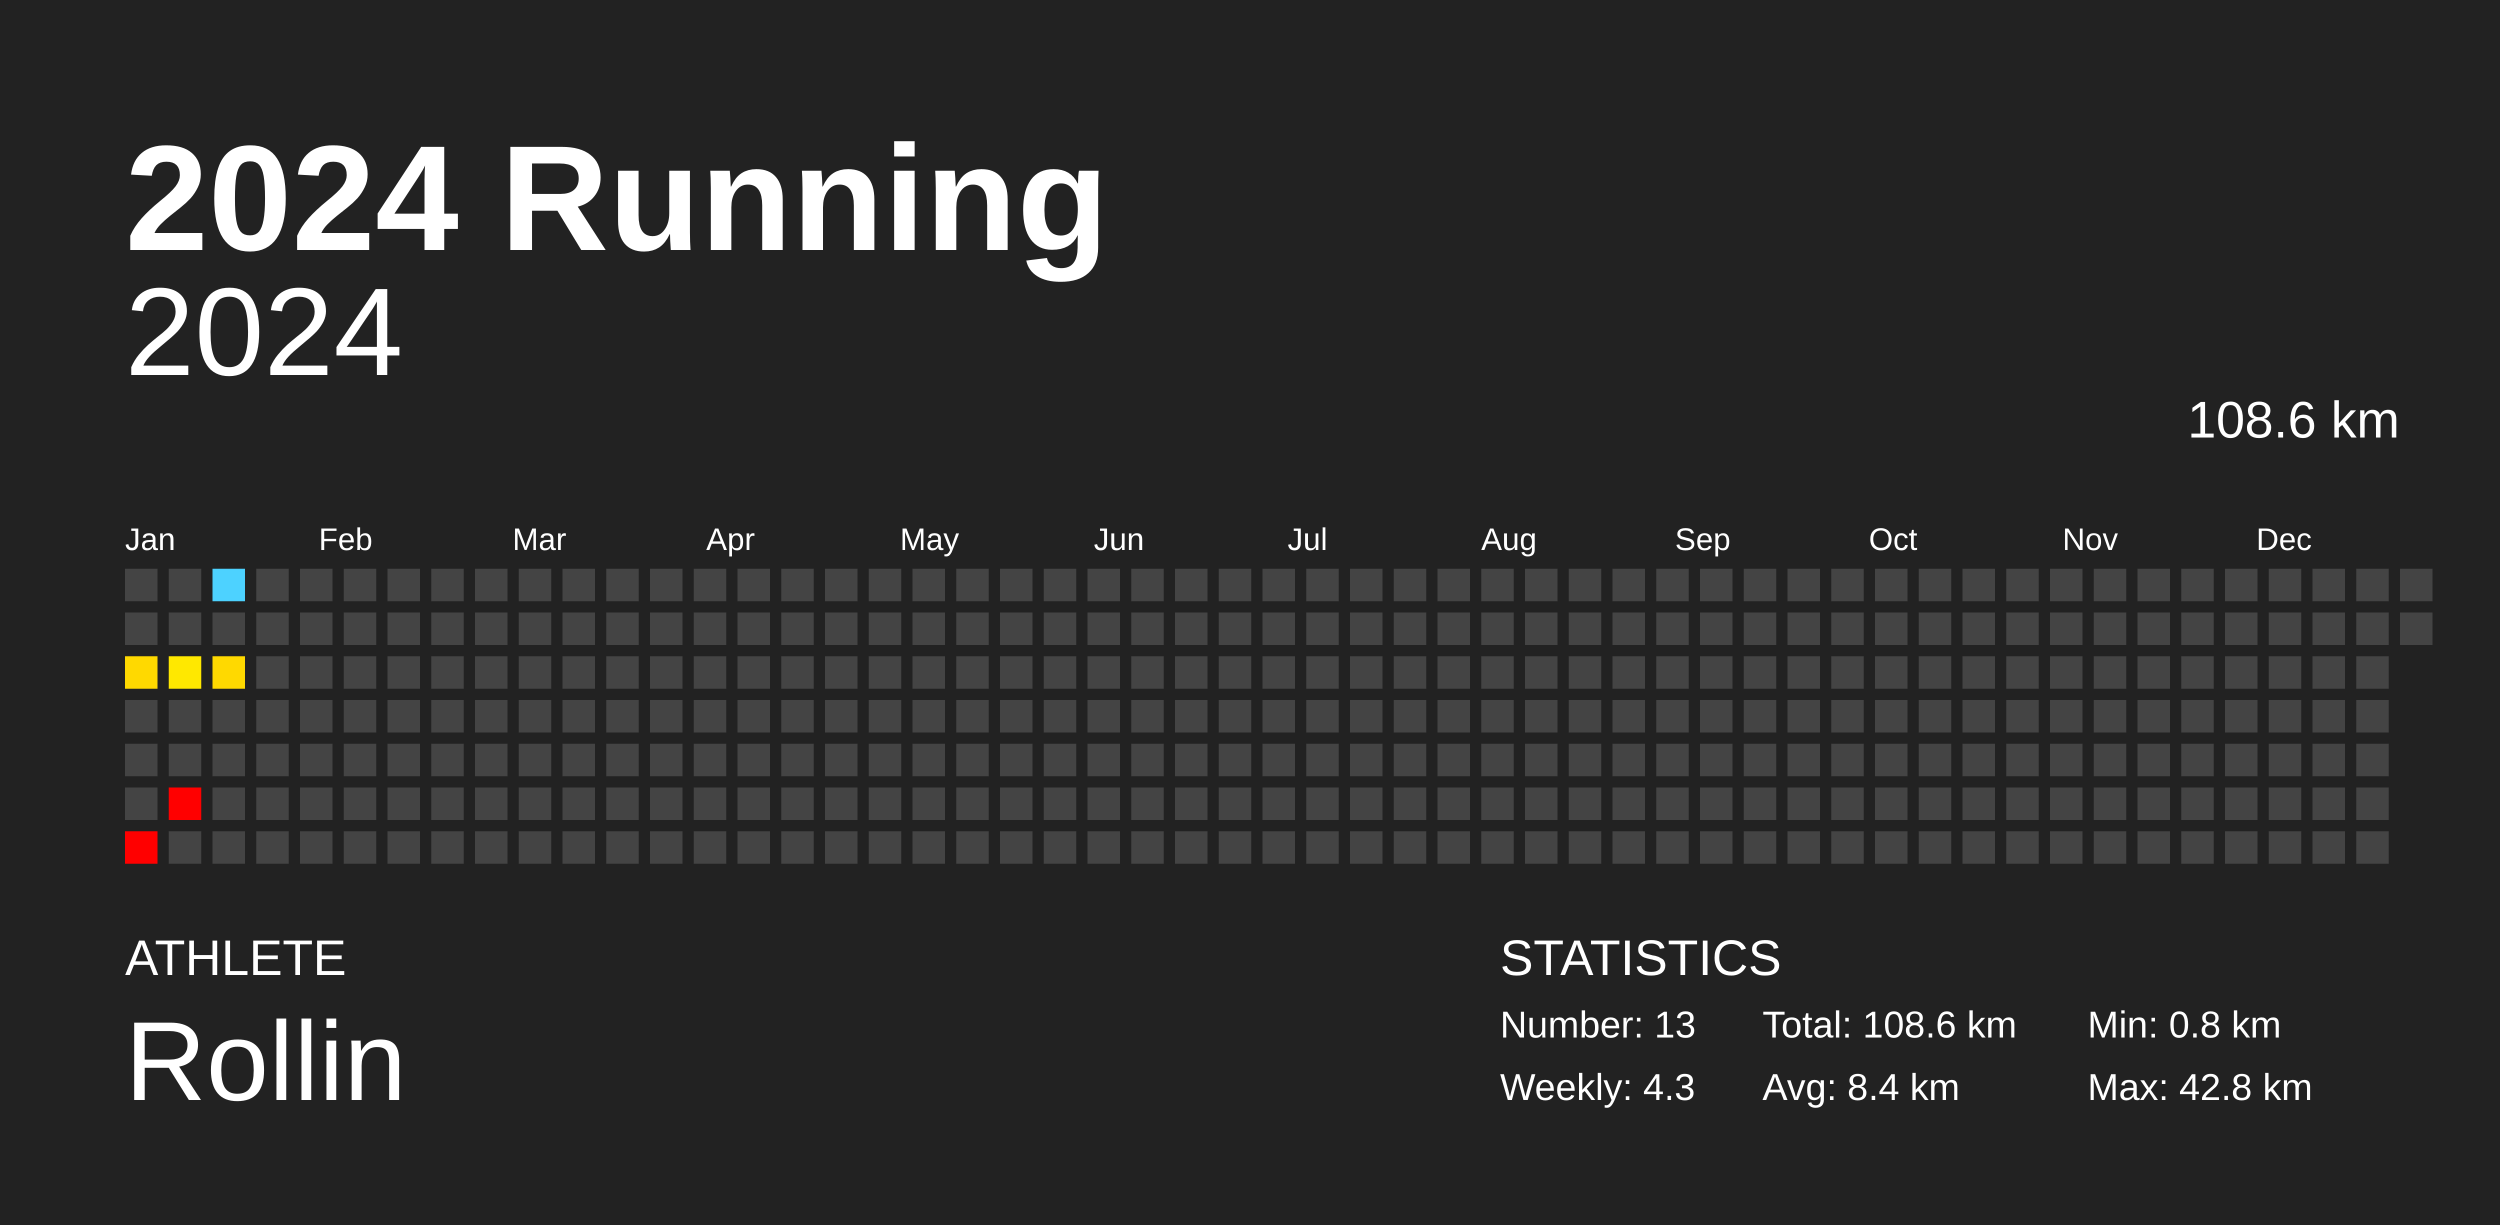
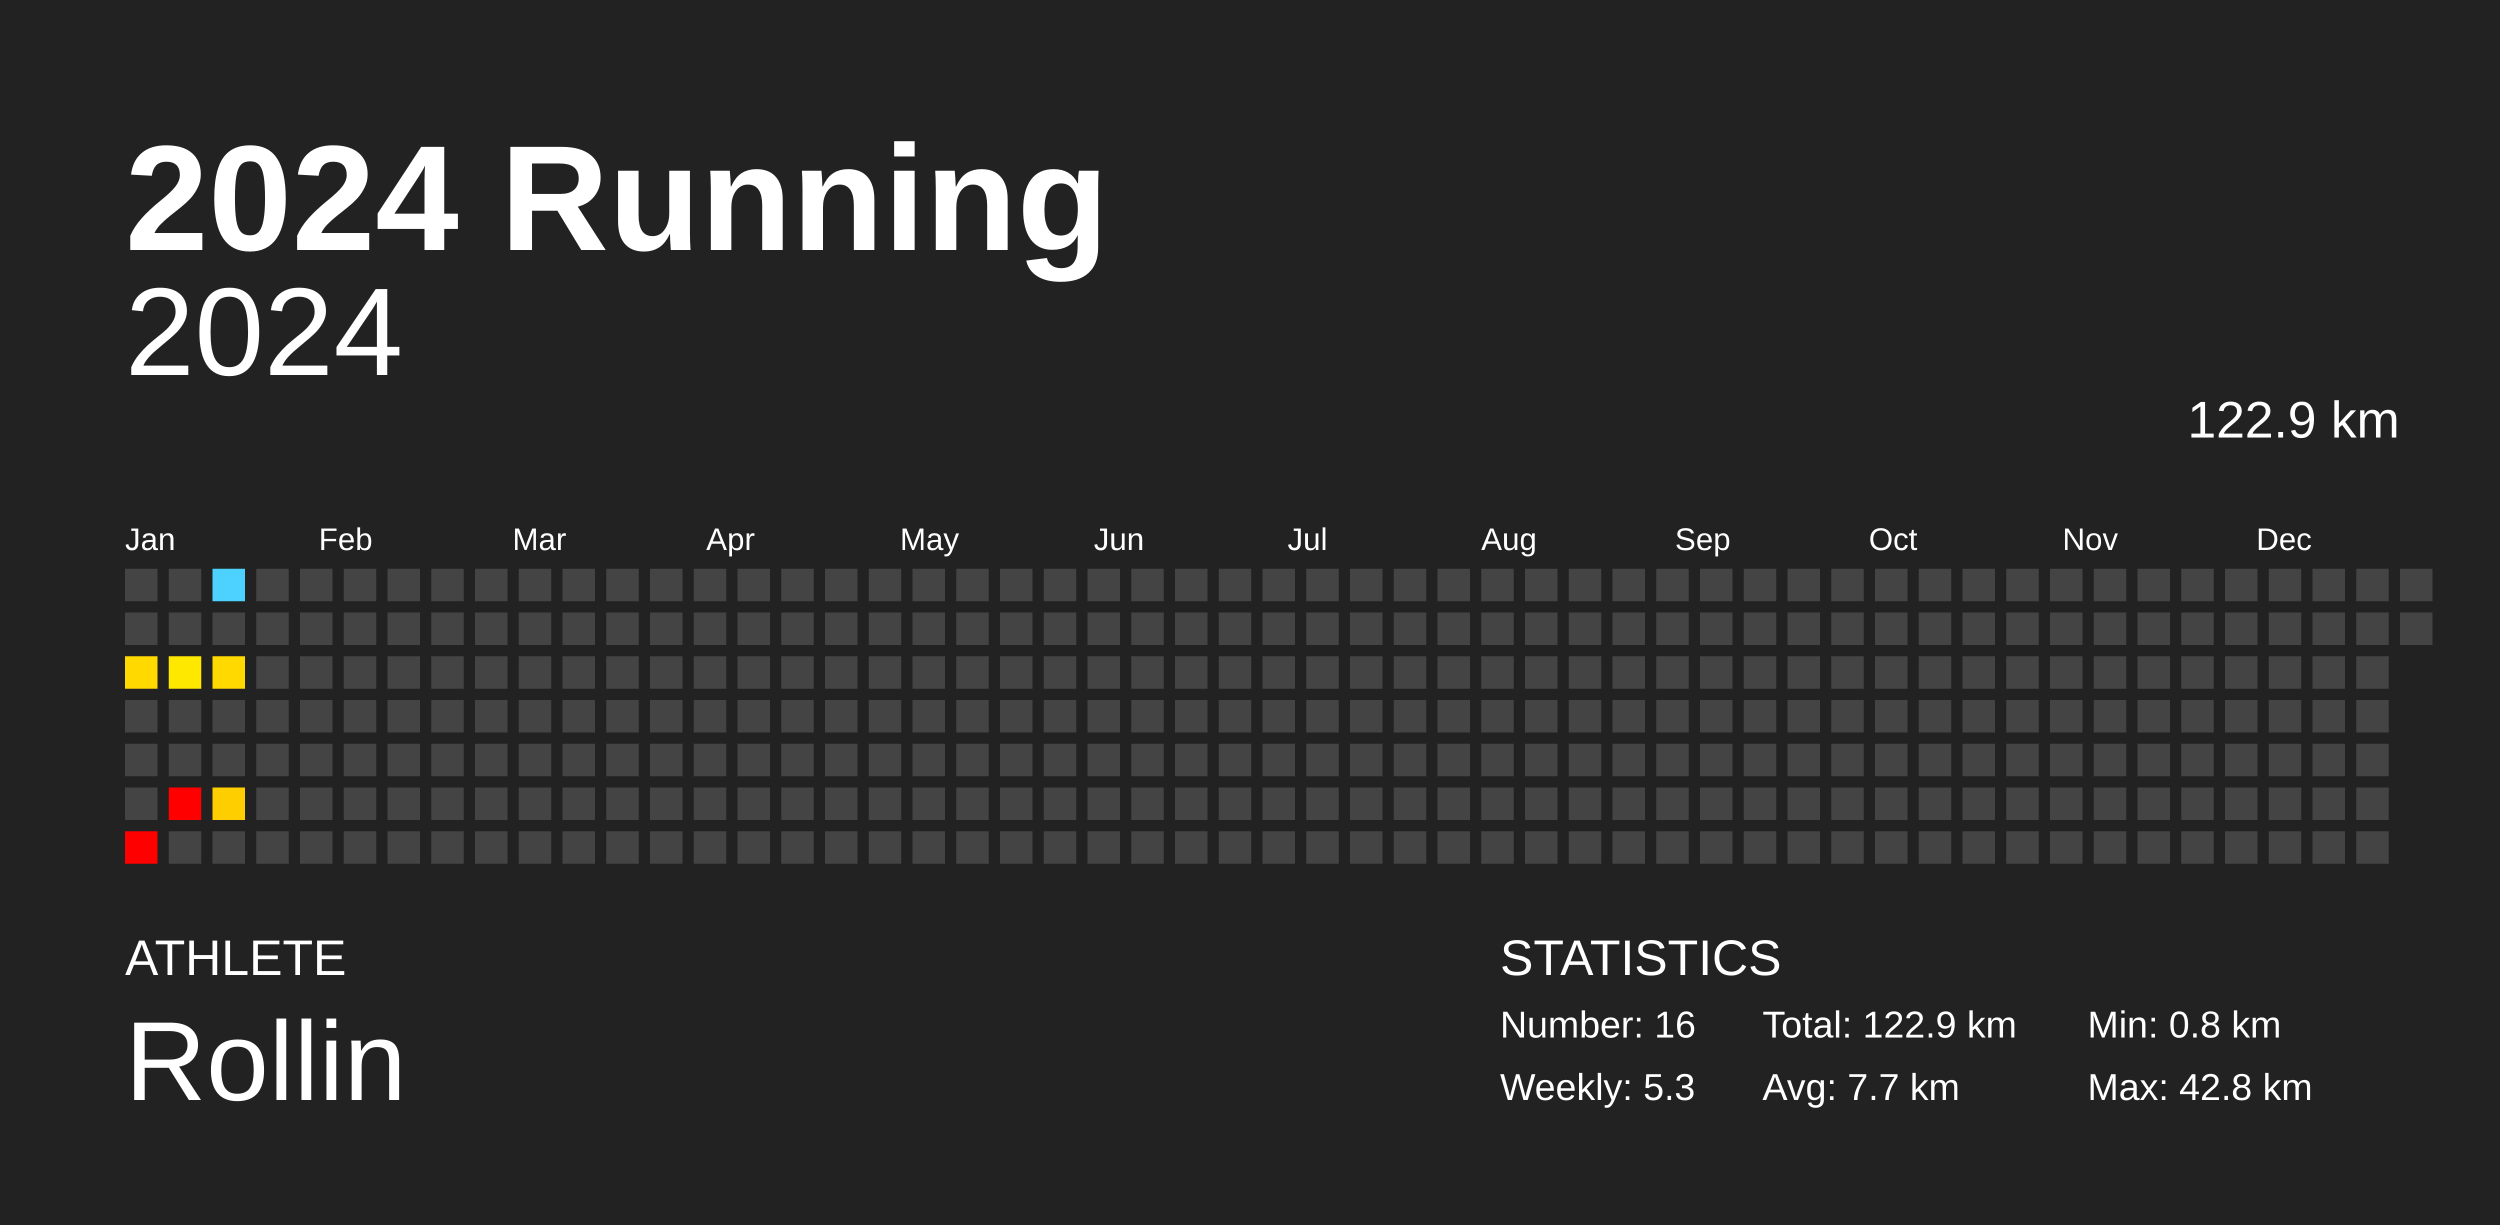
<svg xmlns="http://www.w3.org/2000/svg" baseProfile="full" height="98mm" version="1.1" viewBox="0,0,200,98" width="200mm">
  <defs />
  <rect fill="#222222" height="98" width="200" x="0" y="0" />
  <text fill="#FFFFFF" style="font-size:12px; font-family:Arial; font-weight:bold;" x="10" y="20">2024 Running</text>
  <text fill="#FFFFFF" style="font-size:4px; font-family:Arial" x="10" y="78">ATHLETE</text>
  <text fill="#FFFFFF" style="font-size:9px; font-family:Arial" x="10" y="88">Rollin</text>
  <text fill="#FFFFFF" style="font-size:4px; font-family:Arial" x="120" y="78">STATISTICS</text>
-   <text fill="#FFFFFF" style="font-size:3px; font-family:Arial" x="120" y="83">Number: 13</text>
-   <text fill="#FFFFFF" style="font-size:3px; font-family:Arial" x="120" y="88">Weekly: 4.3</text>
-   <text fill="#FFFFFF" style="font-size:3px; font-family:Arial" x="141" y="83">Total: 108.6 km</text>
-   <text fill="#FFFFFF" style="font-size:3px; font-family:Arial" x="141" y="88">Avg: 8.4 km</text>
+   <text fill="#FFFFFF" style="font-size:3px; font-family:Arial" x="120" y="83">Number: 16</text>
+   <text fill="#FFFFFF" style="font-size:3px; font-family:Arial" x="120" y="88">Weekly: 5.3</text>
+   <text fill="#FFFFFF" style="font-size:3px; font-family:Arial" x="141" y="83">Total: 122.9 km</text>
+   <text fill="#FFFFFF" style="font-size:3px; font-family:Arial" x="141" y="88">Avg: 7.7 km</text>
  <text fill="#FFFFFF" style="font-size:3px; font-family:Arial" x="167" y="83">Min: 0.8 km</text>
  <text fill="#FFFFFF" style="font-size:3px; font-family:Arial" x="167" y="88">Max: 42.8 km</text>
  <text alignment-baseline="hanging" fill="#FFFFFF" style="font-size:10.0px; font-family:Arial;" x="10" y="30">2024</text>
-   <text alignment-baseline="hanging" fill="#FFFFFF" style="font-size:4.125px; font-family:Arial;" x="175" y="35">108.6 km</text>
+   <text alignment-baseline="hanging" fill="#FFFFFF" style="font-size:4.125px; font-family:Arial;" x="175" y="35">122.9 km</text>
  <text fill="#FFFFFF" style="font-size:2.5px; font-family:Arial" x="10.0" y="44">Jan</text>
  <text fill="#FFFFFF" style="font-size:2.5px; font-family:Arial" x="25.5" y="44">Feb</text>
  <text fill="#FFFFFF" style="font-size:2.5px; font-family:Arial" x="41.0" y="44">Mar</text>
  <text fill="#FFFFFF" style="font-size:2.5px; font-family:Arial" x="56.5" y="44">Apr</text>
  <text fill="#FFFFFF" style="font-size:2.5px; font-family:Arial" x="72.0" y="44">May</text>
  <text fill="#FFFFFF" style="font-size:2.5px; font-family:Arial" x="87.5" y="44">Jun</text>
  <text fill="#FFFFFF" style="font-size:2.5px; font-family:Arial" x="103.0" y="44">Jul</text>
  <text fill="#FFFFFF" style="font-size:2.5px; font-family:Arial" x="118.5" y="44">Aug</text>
  <text fill="#FFFFFF" style="font-size:2.5px; font-family:Arial" x="134.0" y="44">Sep</text>
  <text fill="#FFFFFF" style="font-size:2.5px; font-family:Arial" x="149.5" y="44">Oct</text>
  <text fill="#FFFFFF" style="font-size:2.5px; font-family:Arial" x="165.0" y="44">Nov</text>
  <text fill="#FFFFFF" style="font-size:2.5px; font-family:Arial" x="180.5" y="44">Dec</text>
  <rect fill="#444444" height="2.6" width="2.6" x="10.0" y="45.5" />
  <rect fill="#444444" height="2.6" width="2.6" x="10.0" y="49.0" />
  <rect fill="#ffd900" height="2.6" width="2.6" x="10.0" y="52.5" />
  <rect fill="#444444" height="2.6" width="2.6" x="10.0" y="56.0" />
  <rect fill="#444444" height="2.6" width="2.6" x="10.0" y="59.5" />
  <rect fill="#444444" height="2.6" width="2.6" x="10.0" y="63.0" />
  <rect fill="red" height="2.6" width="2.6" x="10.0" y="66.5" />
  <rect fill="#444444" height="2.6" width="2.6" x="13.5" y="45.5" />
  <rect fill="#444444" height="2.6" width="2.6" x="13.5" y="49.0" />
  <rect fill="#ffe800" height="2.6" width="2.6" x="13.5" y="52.5" />
  <rect fill="#444444" height="2.6" width="2.6" x="13.5" y="56.0" />
  <rect fill="#444444" height="2.6" width="2.6" x="13.5" y="59.5" />
  <rect fill="red" height="2.6" width="2.6" x="13.5" y="63.0" />
  <rect fill="#444444" height="2.6" width="2.6" x="13.5" y="66.5" />
  <rect fill="#4dd2ff" height="2.6" width="2.6" x="17.0" y="45.5" />
  <rect fill="#444444" height="2.6" width="2.6" x="17.0" y="49.0" />
  <rect fill="#ffd900" height="2.6" width="2.6" x="17.0" y="52.5" />
  <rect fill="#444444" height="2.6" width="2.6" x="17.0" y="56.0" />
  <rect fill="#444444" height="2.6" width="2.6" x="17.0" y="59.5" />
-   <rect fill="#444444" height="2.6" width="2.6" x="17.0" y="63.0" />
+   <rect fill="#ffce00" height="2.6" width="2.6" x="17.0" y="63.0" />
  <rect fill="#444444" height="2.6" width="2.6" x="17.0" y="66.5" />
  <rect fill="#444444" height="2.6" width="2.6" x="20.5" y="45.5" />
  <rect fill="#444444" height="2.6" width="2.6" x="20.5" y="49.0" />
  <rect fill="#444444" height="2.6" width="2.6" x="20.5" y="52.5" />
  <rect fill="#444444" height="2.6" width="2.6" x="20.5" y="56.0" />
  <rect fill="#444444" height="2.6" width="2.6" x="20.5" y="59.5" />
  <rect fill="#444444" height="2.6" width="2.6" x="20.5" y="63.0" />
  <rect fill="#444444" height="2.6" width="2.6" x="20.5" y="66.5" />
  <rect fill="#444444" height="2.6" width="2.6" x="24.0" y="45.5" />
  <rect fill="#444444" height="2.6" width="2.6" x="24.0" y="49.0" />
  <rect fill="#444444" height="2.6" width="2.6" x="24.0" y="52.5" />
  <rect fill="#444444" height="2.6" width="2.6" x="24.0" y="56.0" />
  <rect fill="#444444" height="2.6" width="2.6" x="24.0" y="59.5" />
  <rect fill="#444444" height="2.6" width="2.6" x="24.0" y="63.0" />
  <rect fill="#444444" height="2.6" width="2.6" x="24.0" y="66.5" />
  <rect fill="#444444" height="2.6" width="2.6" x="27.5" y="45.5" />
  <rect fill="#444444" height="2.6" width="2.6" x="27.5" y="49.0" />
  <rect fill="#444444" height="2.6" width="2.6" x="27.5" y="52.5" />
  <rect fill="#444444" height="2.6" width="2.6" x="27.5" y="56.0" />
  <rect fill="#444444" height="2.6" width="2.6" x="27.5" y="59.5" />
  <rect fill="#444444" height="2.6" width="2.6" x="27.5" y="63.0" />
  <rect fill="#444444" height="2.6" width="2.6" x="27.5" y="66.5" />
  <rect fill="#444444" height="2.6" width="2.6" x="31.0" y="45.5" />
  <rect fill="#444444" height="2.6" width="2.6" x="31.0" y="49.0" />
  <rect fill="#444444" height="2.6" width="2.6" x="31.0" y="52.5" />
  <rect fill="#444444" height="2.6" width="2.6" x="31.0" y="56.0" />
  <rect fill="#444444" height="2.6" width="2.6" x="31.0" y="59.5" />
  <rect fill="#444444" height="2.6" width="2.6" x="31.0" y="63.0" />
  <rect fill="#444444" height="2.6" width="2.6" x="31.0" y="66.5" />
  <rect fill="#444444" height="2.6" width="2.6" x="34.5" y="45.5" />
  <rect fill="#444444" height="2.6" width="2.6" x="34.5" y="49.0" />
  <rect fill="#444444" height="2.6" width="2.6" x="34.5" y="52.5" />
  <rect fill="#444444" height="2.6" width="2.6" x="34.5" y="56.0" />
  <rect fill="#444444" height="2.6" width="2.6" x="34.5" y="59.5" />
  <rect fill="#444444" height="2.6" width="2.6" x="34.5" y="63.0" />
  <rect fill="#444444" height="2.6" width="2.6" x="34.5" y="66.5" />
  <rect fill="#444444" height="2.6" width="2.6" x="38.0" y="45.5" />
  <rect fill="#444444" height="2.6" width="2.6" x="38.0" y="49.0" />
  <rect fill="#444444" height="2.6" width="2.6" x="38.0" y="52.5" />
  <rect fill="#444444" height="2.6" width="2.6" x="38.0" y="56.0" />
  <rect fill="#444444" height="2.6" width="2.6" x="38.0" y="59.5" />
  <rect fill="#444444" height="2.6" width="2.6" x="38.0" y="63.0" />
  <rect fill="#444444" height="2.6" width="2.6" x="38.0" y="66.5" />
  <rect fill="#444444" height="2.6" width="2.6" x="41.5" y="45.5" />
  <rect fill="#444444" height="2.6" width="2.6" x="41.5" y="49.0" />
  <rect fill="#444444" height="2.6" width="2.6" x="41.5" y="52.5" />
  <rect fill="#444444" height="2.6" width="2.6" x="41.5" y="56.0" />
  <rect fill="#444444" height="2.6" width="2.6" x="41.5" y="59.5" />
  <rect fill="#444444" height="2.6" width="2.6" x="41.5" y="63.0" />
  <rect fill="#444444" height="2.6" width="2.6" x="41.5" y="66.5" />
  <rect fill="#444444" height="2.6" width="2.6" x="45.0" y="45.5" />
  <rect fill="#444444" height="2.6" width="2.6" x="45.0" y="49.0" />
  <rect fill="#444444" height="2.6" width="2.6" x="45.0" y="52.5" />
  <rect fill="#444444" height="2.6" width="2.6" x="45.0" y="56.0" />
  <rect fill="#444444" height="2.6" width="2.6" x="45.0" y="59.5" />
  <rect fill="#444444" height="2.6" width="2.6" x="45.0" y="63.0" />
  <rect fill="#444444" height="2.6" width="2.6" x="45.0" y="66.5" />
  <rect fill="#444444" height="2.6" width="2.6" x="48.5" y="45.5" />
  <rect fill="#444444" height="2.6" width="2.6" x="48.5" y="49.0" />
  <rect fill="#444444" height="2.6" width="2.6" x="48.5" y="52.5" />
  <rect fill="#444444" height="2.6" width="2.6" x="48.5" y="56.0" />
  <rect fill="#444444" height="2.6" width="2.6" x="48.5" y="59.5" />
  <rect fill="#444444" height="2.6" width="2.6" x="48.5" y="63.0" />
  <rect fill="#444444" height="2.6" width="2.6" x="48.5" y="66.5" />
  <rect fill="#444444" height="2.6" width="2.6" x="52.0" y="45.5" />
  <rect fill="#444444" height="2.6" width="2.6" x="52.0" y="49.0" />
  <rect fill="#444444" height="2.6" width="2.6" x="52.0" y="52.5" />
  <rect fill="#444444" height="2.6" width="2.6" x="52.0" y="56.0" />
  <rect fill="#444444" height="2.6" width="2.6" x="52.0" y="59.5" />
  <rect fill="#444444" height="2.6" width="2.6" x="52.0" y="63.0" />
  <rect fill="#444444" height="2.6" width="2.6" x="52.0" y="66.5" />
  <rect fill="#444444" height="2.6" width="2.6" x="55.5" y="45.5" />
  <rect fill="#444444" height="2.6" width="2.6" x="55.5" y="49.0" />
  <rect fill="#444444" height="2.6" width="2.6" x="55.5" y="52.5" />
  <rect fill="#444444" height="2.6" width="2.6" x="55.5" y="56.0" />
  <rect fill="#444444" height="2.6" width="2.6" x="55.5" y="59.5" />
  <rect fill="#444444" height="2.6" width="2.6" x="55.5" y="63.0" />
  <rect fill="#444444" height="2.6" width="2.6" x="55.5" y="66.5" />
  <rect fill="#444444" height="2.6" width="2.6" x="59.0" y="45.5" />
  <rect fill="#444444" height="2.6" width="2.6" x="59.0" y="49.0" />
  <rect fill="#444444" height="2.6" width="2.6" x="59.0" y="52.5" />
  <rect fill="#444444" height="2.6" width="2.6" x="59.0" y="56.0" />
  <rect fill="#444444" height="2.6" width="2.6" x="59.0" y="59.5" />
  <rect fill="#444444" height="2.6" width="2.6" x="59.0" y="63.0" />
  <rect fill="#444444" height="2.6" width="2.6" x="59.0" y="66.5" />
  <rect fill="#444444" height="2.6" width="2.6" x="62.5" y="45.5" />
  <rect fill="#444444" height="2.6" width="2.6" x="62.5" y="49.0" />
  <rect fill="#444444" height="2.6" width="2.6" x="62.5" y="52.5" />
  <rect fill="#444444" height="2.6" width="2.6" x="62.5" y="56.0" />
  <rect fill="#444444" height="2.6" width="2.6" x="62.5" y="59.5" />
  <rect fill="#444444" height="2.6" width="2.6" x="62.5" y="63.0" />
  <rect fill="#444444" height="2.6" width="2.6" x="62.5" y="66.5" />
  <rect fill="#444444" height="2.6" width="2.6" x="66.0" y="45.5" />
  <rect fill="#444444" height="2.6" width="2.6" x="66.0" y="49.0" />
  <rect fill="#444444" height="2.6" width="2.6" x="66.0" y="52.5" />
  <rect fill="#444444" height="2.6" width="2.6" x="66.0" y="56.0" />
  <rect fill="#444444" height="2.6" width="2.6" x="66.0" y="59.5" />
  <rect fill="#444444" height="2.6" width="2.6" x="66.0" y="63.0" />
  <rect fill="#444444" height="2.6" width="2.6" x="66.0" y="66.5" />
  <rect fill="#444444" height="2.6" width="2.6" x="69.5" y="45.5" />
  <rect fill="#444444" height="2.6" width="2.6" x="69.5" y="49.0" />
  <rect fill="#444444" height="2.6" width="2.6" x="69.5" y="52.5" />
  <rect fill="#444444" height="2.6" width="2.6" x="69.5" y="56.0" />
  <rect fill="#444444" height="2.6" width="2.6" x="69.5" y="59.5" />
  <rect fill="#444444" height="2.6" width="2.6" x="69.5" y="63.0" />
  <rect fill="#444444" height="2.6" width="2.6" x="69.5" y="66.5" />
  <rect fill="#444444" height="2.6" width="2.6" x="73.0" y="45.5" />
  <rect fill="#444444" height="2.6" width="2.6" x="73.0" y="49.0" />
  <rect fill="#444444" height="2.6" width="2.6" x="73.0" y="52.5" />
  <rect fill="#444444" height="2.6" width="2.6" x="73.0" y="56.0" />
  <rect fill="#444444" height="2.6" width="2.6" x="73.0" y="59.5" />
  <rect fill="#444444" height="2.6" width="2.6" x="73.0" y="63.0" />
  <rect fill="#444444" height="2.6" width="2.6" x="73.0" y="66.5" />
  <rect fill="#444444" height="2.6" width="2.6" x="76.5" y="45.5" />
  <rect fill="#444444" height="2.6" width="2.6" x="76.5" y="49.0" />
  <rect fill="#444444" height="2.6" width="2.6" x="76.5" y="52.5" />
  <rect fill="#444444" height="2.6" width="2.6" x="76.5" y="56.0" />
  <rect fill="#444444" height="2.6" width="2.6" x="76.5" y="59.5" />
  <rect fill="#444444" height="2.6" width="2.6" x="76.5" y="63.0" />
  <rect fill="#444444" height="2.6" width="2.6" x="76.5" y="66.5" />
  <rect fill="#444444" height="2.6" width="2.6" x="80.0" y="45.5" />
  <rect fill="#444444" height="2.6" width="2.6" x="80.0" y="49.0" />
  <rect fill="#444444" height="2.6" width="2.6" x="80.0" y="52.5" />
  <rect fill="#444444" height="2.6" width="2.6" x="80.0" y="56.0" />
  <rect fill="#444444" height="2.6" width="2.6" x="80.0" y="59.5" />
  <rect fill="#444444" height="2.6" width="2.6" x="80.0" y="63.0" />
  <rect fill="#444444" height="2.6" width="2.6" x="80.0" y="66.5" />
  <rect fill="#444444" height="2.6" width="2.6" x="83.5" y="45.5" />
  <rect fill="#444444" height="2.6" width="2.6" x="83.5" y="49.0" />
  <rect fill="#444444" height="2.6" width="2.6" x="83.5" y="52.5" />
  <rect fill="#444444" height="2.6" width="2.6" x="83.5" y="56.0" />
  <rect fill="#444444" height="2.6" width="2.6" x="83.5" y="59.5" />
  <rect fill="#444444" height="2.6" width="2.6" x="83.5" y="63.0" />
  <rect fill="#444444" height="2.6" width="2.6" x="83.5" y="66.5" />
  <rect fill="#444444" height="2.6" width="2.6" x="87.0" y="45.5" />
  <rect fill="#444444" height="2.6" width="2.6" x="87.0" y="49.0" />
  <rect fill="#444444" height="2.6" width="2.6" x="87.0" y="52.5" />
  <rect fill="#444444" height="2.6" width="2.6" x="87.0" y="56.0" />
  <rect fill="#444444" height="2.6" width="2.6" x="87.0" y="59.5" />
  <rect fill="#444444" height="2.6" width="2.6" x="87.0" y="63.0" />
  <rect fill="#444444" height="2.6" width="2.6" x="87.0" y="66.5" />
  <rect fill="#444444" height="2.6" width="2.6" x="90.5" y="45.5" />
  <rect fill="#444444" height="2.6" width="2.6" x="90.5" y="49.0" />
  <rect fill="#444444" height="2.6" width="2.6" x="90.5" y="52.5" />
  <rect fill="#444444" height="2.6" width="2.6" x="90.5" y="56.0" />
  <rect fill="#444444" height="2.6" width="2.6" x="90.5" y="59.5" />
  <rect fill="#444444" height="2.6" width="2.6" x="90.5" y="63.0" />
  <rect fill="#444444" height="2.6" width="2.6" x="90.5" y="66.5" />
  <rect fill="#444444" height="2.6" width="2.6" x="94.0" y="45.5" />
  <rect fill="#444444" height="2.6" width="2.6" x="94.0" y="49.0" />
  <rect fill="#444444" height="2.6" width="2.6" x="94.0" y="52.5" />
  <rect fill="#444444" height="2.6" width="2.6" x="94.0" y="56.0" />
  <rect fill="#444444" height="2.6" width="2.6" x="94.0" y="59.5" />
  <rect fill="#444444" height="2.6" width="2.6" x="94.0" y="63.0" />
  <rect fill="#444444" height="2.6" width="2.6" x="94.0" y="66.5" />
  <rect fill="#444444" height="2.6" width="2.6" x="97.5" y="45.5" />
  <rect fill="#444444" height="2.6" width="2.6" x="97.5" y="49.0" />
  <rect fill="#444444" height="2.6" width="2.6" x="97.5" y="52.5" />
  <rect fill="#444444" height="2.6" width="2.6" x="97.5" y="56.0" />
  <rect fill="#444444" height="2.6" width="2.6" x="97.5" y="59.5" />
  <rect fill="#444444" height="2.6" width="2.6" x="97.5" y="63.0" />
  <rect fill="#444444" height="2.6" width="2.6" x="97.5" y="66.5" />
  <rect fill="#444444" height="2.6" width="2.6" x="101.0" y="45.5" />
  <rect fill="#444444" height="2.6" width="2.6" x="101.0" y="49.0" />
  <rect fill="#444444" height="2.6" width="2.6" x="101.0" y="52.5" />
  <rect fill="#444444" height="2.6" width="2.6" x="101.0" y="56.0" />
  <rect fill="#444444" height="2.6" width="2.6" x="101.0" y="59.5" />
  <rect fill="#444444" height="2.6" width="2.6" x="101.0" y="63.0" />
  <rect fill="#444444" height="2.6" width="2.6" x="101.0" y="66.5" />
  <rect fill="#444444" height="2.6" width="2.6" x="104.5" y="45.5" />
  <rect fill="#444444" height="2.6" width="2.6" x="104.5" y="49.0" />
  <rect fill="#444444" height="2.6" width="2.6" x="104.5" y="52.5" />
  <rect fill="#444444" height="2.6" width="2.6" x="104.5" y="56.0" />
  <rect fill="#444444" height="2.6" width="2.6" x="104.5" y="59.5" />
  <rect fill="#444444" height="2.6" width="2.6" x="104.5" y="63.0" />
  <rect fill="#444444" height="2.6" width="2.6" x="104.5" y="66.5" />
  <rect fill="#444444" height="2.6" width="2.6" x="108.0" y="45.5" />
  <rect fill="#444444" height="2.6" width="2.6" x="108.0" y="49.0" />
  <rect fill="#444444" height="2.6" width="2.6" x="108.0" y="52.5" />
  <rect fill="#444444" height="2.6" width="2.6" x="108.0" y="56.0" />
  <rect fill="#444444" height="2.6" width="2.6" x="108.0" y="59.5" />
  <rect fill="#444444" height="2.6" width="2.6" x="108.0" y="63.0" />
  <rect fill="#444444" height="2.6" width="2.6" x="108.0" y="66.5" />
  <rect fill="#444444" height="2.6" width="2.6" x="111.5" y="45.5" />
  <rect fill="#444444" height="2.6" width="2.6" x="111.5" y="49.0" />
  <rect fill="#444444" height="2.6" width="2.6" x="111.5" y="52.5" />
  <rect fill="#444444" height="2.6" width="2.6" x="111.5" y="56.0" />
  <rect fill="#444444" height="2.6" width="2.6" x="111.5" y="59.5" />
  <rect fill="#444444" height="2.6" width="2.6" x="111.5" y="63.0" />
  <rect fill="#444444" height="2.6" width="2.6" x="111.5" y="66.5" />
  <rect fill="#444444" height="2.6" width="2.6" x="115.0" y="45.5" />
  <rect fill="#444444" height="2.6" width="2.6" x="115.0" y="49.0" />
  <rect fill="#444444" height="2.6" width="2.6" x="115.0" y="52.5" />
  <rect fill="#444444" height="2.6" width="2.6" x="115.0" y="56.0" />
  <rect fill="#444444" height="2.6" width="2.6" x="115.0" y="59.5" />
  <rect fill="#444444" height="2.6" width="2.6" x="115.0" y="63.0" />
  <rect fill="#444444" height="2.6" width="2.6" x="115.0" y="66.5" />
  <rect fill="#444444" height="2.6" width="2.6" x="118.5" y="45.5" />
  <rect fill="#444444" height="2.6" width="2.6" x="118.5" y="49.0" />
  <rect fill="#444444" height="2.6" width="2.6" x="118.5" y="52.5" />
  <rect fill="#444444" height="2.6" width="2.6" x="118.5" y="56.0" />
  <rect fill="#444444" height="2.6" width="2.6" x="118.5" y="59.5" />
  <rect fill="#444444" height="2.6" width="2.6" x="118.5" y="63.0" />
  <rect fill="#444444" height="2.6" width="2.6" x="118.5" y="66.5" />
  <rect fill="#444444" height="2.6" width="2.6" x="122.0" y="45.5" />
  <rect fill="#444444" height="2.6" width="2.6" x="122.0" y="49.0" />
  <rect fill="#444444" height="2.6" width="2.6" x="122.0" y="52.5" />
  <rect fill="#444444" height="2.6" width="2.6" x="122.0" y="56.0" />
  <rect fill="#444444" height="2.6" width="2.6" x="122.0" y="59.5" />
  <rect fill="#444444" height="2.6" width="2.6" x="122.0" y="63.0" />
  <rect fill="#444444" height="2.6" width="2.6" x="122.0" y="66.5" />
  <rect fill="#444444" height="2.6" width="2.6" x="125.5" y="45.5" />
  <rect fill="#444444" height="2.6" width="2.6" x="125.5" y="49.0" />
  <rect fill="#444444" height="2.6" width="2.6" x="125.5" y="52.5" />
  <rect fill="#444444" height="2.6" width="2.6" x="125.5" y="56.0" />
  <rect fill="#444444" height="2.6" width="2.6" x="125.5" y="59.5" />
  <rect fill="#444444" height="2.6" width="2.6" x="125.5" y="63.0" />
  <rect fill="#444444" height="2.6" width="2.6" x="125.5" y="66.5" />
  <rect fill="#444444" height="2.6" width="2.6" x="129.0" y="45.5" />
  <rect fill="#444444" height="2.6" width="2.6" x="129.0" y="49.0" />
  <rect fill="#444444" height="2.6" width="2.6" x="129.0" y="52.5" />
  <rect fill="#444444" height="2.6" width="2.6" x="129.0" y="56.0" />
  <rect fill="#444444" height="2.6" width="2.6" x="129.0" y="59.5" />
  <rect fill="#444444" height="2.6" width="2.6" x="129.0" y="63.0" />
  <rect fill="#444444" height="2.6" width="2.6" x="129.0" y="66.5" />
  <rect fill="#444444" height="2.6" width="2.6" x="132.5" y="45.5" />
  <rect fill="#444444" height="2.6" width="2.6" x="132.5" y="49.0" />
  <rect fill="#444444" height="2.6" width="2.6" x="132.5" y="52.5" />
  <rect fill="#444444" height="2.6" width="2.6" x="132.5" y="56.0" />
  <rect fill="#444444" height="2.6" width="2.6" x="132.5" y="59.5" />
  <rect fill="#444444" height="2.6" width="2.6" x="132.5" y="63.0" />
  <rect fill="#444444" height="2.6" width="2.6" x="132.5" y="66.5" />
  <rect fill="#444444" height="2.6" width="2.6" x="136.0" y="45.5" />
  <rect fill="#444444" height="2.6" width="2.6" x="136.0" y="49.0" />
  <rect fill="#444444" height="2.6" width="2.6" x="136.0" y="52.5" />
  <rect fill="#444444" height="2.6" width="2.6" x="136.0" y="56.0" />
  <rect fill="#444444" height="2.6" width="2.6" x="136.0" y="59.5" />
  <rect fill="#444444" height="2.6" width="2.6" x="136.0" y="63.0" />
  <rect fill="#444444" height="2.6" width="2.6" x="136.0" y="66.5" />
  <rect fill="#444444" height="2.6" width="2.6" x="139.5" y="45.5" />
  <rect fill="#444444" height="2.6" width="2.6" x="139.5" y="49.0" />
  <rect fill="#444444" height="2.6" width="2.6" x="139.5" y="52.5" />
  <rect fill="#444444" height="2.6" width="2.6" x="139.5" y="56.0" />
  <rect fill="#444444" height="2.6" width="2.6" x="139.5" y="59.5" />
  <rect fill="#444444" height="2.6" width="2.6" x="139.5" y="63.0" />
  <rect fill="#444444" height="2.6" width="2.6" x="139.5" y="66.5" />
  <rect fill="#444444" height="2.6" width="2.6" x="143.0" y="45.5" />
  <rect fill="#444444" height="2.6" width="2.6" x="143.0" y="49.0" />
  <rect fill="#444444" height="2.6" width="2.6" x="143.0" y="52.5" />
  <rect fill="#444444" height="2.6" width="2.6" x="143.0" y="56.0" />
  <rect fill="#444444" height="2.6" width="2.6" x="143.0" y="59.5" />
  <rect fill="#444444" height="2.6" width="2.6" x="143.0" y="63.0" />
  <rect fill="#444444" height="2.6" width="2.6" x="143.0" y="66.5" />
  <rect fill="#444444" height="2.6" width="2.6" x="146.5" y="45.5" />
  <rect fill="#444444" height="2.6" width="2.6" x="146.5" y="49.0" />
  <rect fill="#444444" height="2.6" width="2.6" x="146.5" y="52.5" />
  <rect fill="#444444" height="2.6" width="2.6" x="146.5" y="56.0" />
  <rect fill="#444444" height="2.6" width="2.6" x="146.5" y="59.5" />
  <rect fill="#444444" height="2.6" width="2.6" x="146.5" y="63.0" />
  <rect fill="#444444" height="2.6" width="2.6" x="146.5" y="66.5" />
  <rect fill="#444444" height="2.6" width="2.6" x="150.0" y="45.5" />
  <rect fill="#444444" height="2.6" width="2.6" x="150.0" y="49.0" />
  <rect fill="#444444" height="2.6" width="2.6" x="150.0" y="52.5" />
  <rect fill="#444444" height="2.6" width="2.6" x="150.0" y="56.0" />
  <rect fill="#444444" height="2.6" width="2.6" x="150.0" y="59.5" />
  <rect fill="#444444" height="2.6" width="2.6" x="150.0" y="63.0" />
  <rect fill="#444444" height="2.6" width="2.6" x="150.0" y="66.5" />
  <rect fill="#444444" height="2.6" width="2.6" x="153.5" y="45.5" />
  <rect fill="#444444" height="2.6" width="2.6" x="153.5" y="49.0" />
  <rect fill="#444444" height="2.6" width="2.6" x="153.5" y="52.5" />
  <rect fill="#444444" height="2.6" width="2.6" x="153.5" y="56.0" />
  <rect fill="#444444" height="2.6" width="2.6" x="153.5" y="59.5" />
  <rect fill="#444444" height="2.6" width="2.6" x="153.5" y="63.0" />
  <rect fill="#444444" height="2.6" width="2.6" x="153.5" y="66.5" />
  <rect fill="#444444" height="2.6" width="2.6" x="157.0" y="45.5" />
  <rect fill="#444444" height="2.6" width="2.6" x="157.0" y="49.0" />
  <rect fill="#444444" height="2.6" width="2.6" x="157.0" y="52.5" />
  <rect fill="#444444" height="2.6" width="2.6" x="157.0" y="56.0" />
  <rect fill="#444444" height="2.6" width="2.6" x="157.0" y="59.5" />
  <rect fill="#444444" height="2.6" width="2.6" x="157.0" y="63.0" />
  <rect fill="#444444" height="2.6" width="2.6" x="157.0" y="66.5" />
  <rect fill="#444444" height="2.6" width="2.6" x="160.5" y="45.5" />
  <rect fill="#444444" height="2.6" width="2.6" x="160.5" y="49.0" />
  <rect fill="#444444" height="2.6" width="2.6" x="160.5" y="52.5" />
  <rect fill="#444444" height="2.6" width="2.6" x="160.5" y="56.0" />
  <rect fill="#444444" height="2.6" width="2.6" x="160.5" y="59.5" />
  <rect fill="#444444" height="2.6" width="2.6" x="160.5" y="63.0" />
  <rect fill="#444444" height="2.6" width="2.6" x="160.5" y="66.5" />
  <rect fill="#444444" height="2.6" width="2.6" x="164.0" y="45.5" />
  <rect fill="#444444" height="2.6" width="2.6" x="164.0" y="49.0" />
  <rect fill="#444444" height="2.6" width="2.6" x="164.0" y="52.5" />
  <rect fill="#444444" height="2.6" width="2.6" x="164.0" y="56.0" />
  <rect fill="#444444" height="2.6" width="2.6" x="164.0" y="59.5" />
  <rect fill="#444444" height="2.6" width="2.6" x="164.0" y="63.0" />
  <rect fill="#444444" height="2.6" width="2.6" x="164.0" y="66.5" />
  <rect fill="#444444" height="2.6" width="2.6" x="167.5" y="45.5" />
  <rect fill="#444444" height="2.6" width="2.6" x="167.5" y="49.0" />
  <rect fill="#444444" height="2.6" width="2.6" x="167.5" y="52.5" />
  <rect fill="#444444" height="2.6" width="2.6" x="167.5" y="56.0" />
  <rect fill="#444444" height="2.6" width="2.6" x="167.5" y="59.5" />
  <rect fill="#444444" height="2.6" width="2.6" x="167.5" y="63.0" />
  <rect fill="#444444" height="2.6" width="2.6" x="167.5" y="66.5" />
  <rect fill="#444444" height="2.6" width="2.6" x="171.0" y="45.5" />
  <rect fill="#444444" height="2.6" width="2.6" x="171.0" y="49.0" />
  <rect fill="#444444" height="2.6" width="2.6" x="171.0" y="52.5" />
  <rect fill="#444444" height="2.6" width="2.6" x="171.0" y="56.0" />
  <rect fill="#444444" height="2.6" width="2.6" x="171.0" y="59.5" />
  <rect fill="#444444" height="2.6" width="2.6" x="171.0" y="63.0" />
  <rect fill="#444444" height="2.6" width="2.6" x="171.0" y="66.5" />
  <rect fill="#444444" height="2.6" width="2.6" x="174.5" y="45.5" />
  <rect fill="#444444" height="2.6" width="2.6" x="174.5" y="49.0" />
  <rect fill="#444444" height="2.6" width="2.6" x="174.5" y="52.5" />
  <rect fill="#444444" height="2.6" width="2.6" x="174.5" y="56.0" />
  <rect fill="#444444" height="2.6" width="2.6" x="174.5" y="59.5" />
  <rect fill="#444444" height="2.6" width="2.6" x="174.5" y="63.0" />
  <rect fill="#444444" height="2.6" width="2.6" x="174.5" y="66.5" />
  <rect fill="#444444" height="2.6" width="2.6" x="178.0" y="45.5" />
  <rect fill="#444444" height="2.6" width="2.6" x="178.0" y="49.0" />
  <rect fill="#444444" height="2.6" width="2.6" x="178.0" y="52.5" />
  <rect fill="#444444" height="2.6" width="2.6" x="178.0" y="56.0" />
  <rect fill="#444444" height="2.6" width="2.6" x="178.0" y="59.5" />
  <rect fill="#444444" height="2.6" width="2.6" x="178.0" y="63.0" />
  <rect fill="#444444" height="2.6" width="2.6" x="178.0" y="66.5" />
  <rect fill="#444444" height="2.6" width="2.6" x="181.5" y="45.5" />
  <rect fill="#444444" height="2.6" width="2.6" x="181.5" y="49.0" />
  <rect fill="#444444" height="2.6" width="2.6" x="181.5" y="52.5" />
  <rect fill="#444444" height="2.6" width="2.6" x="181.5" y="56.0" />
  <rect fill="#444444" height="2.6" width="2.6" x="181.5" y="59.5" />
  <rect fill="#444444" height="2.6" width="2.6" x="181.5" y="63.0" />
  <rect fill="#444444" height="2.6" width="2.6" x="181.5" y="66.5" />
  <rect fill="#444444" height="2.6" width="2.6" x="185.0" y="45.5" />
  <rect fill="#444444" height="2.6" width="2.6" x="185.0" y="49.0" />
  <rect fill="#444444" height="2.6" width="2.6" x="185.0" y="52.5" />
  <rect fill="#444444" height="2.6" width="2.6" x="185.0" y="56.0" />
  <rect fill="#444444" height="2.6" width="2.6" x="185.0" y="59.5" />
  <rect fill="#444444" height="2.6" width="2.6" x="185.0" y="63.0" />
  <rect fill="#444444" height="2.6" width="2.6" x="185.0" y="66.5" />
  <rect fill="#444444" height="2.6" width="2.6" x="188.5" y="45.5" />
  <rect fill="#444444" height="2.6" width="2.6" x="188.5" y="49.0" />
  <rect fill="#444444" height="2.6" width="2.6" x="188.5" y="52.5" />
  <rect fill="#444444" height="2.6" width="2.6" x="188.5" y="56.0" />
  <rect fill="#444444" height="2.6" width="2.6" x="188.5" y="59.5" />
  <rect fill="#444444" height="2.6" width="2.6" x="188.5" y="63.0" />
  <rect fill="#444444" height="2.6" width="2.6" x="188.5" y="66.5" />
  <rect fill="#444444" height="2.6" width="2.6" x="192.0" y="45.5" />
  <rect fill="#444444" height="2.6" width="2.6" x="192.0" y="49.0" />
</svg>
